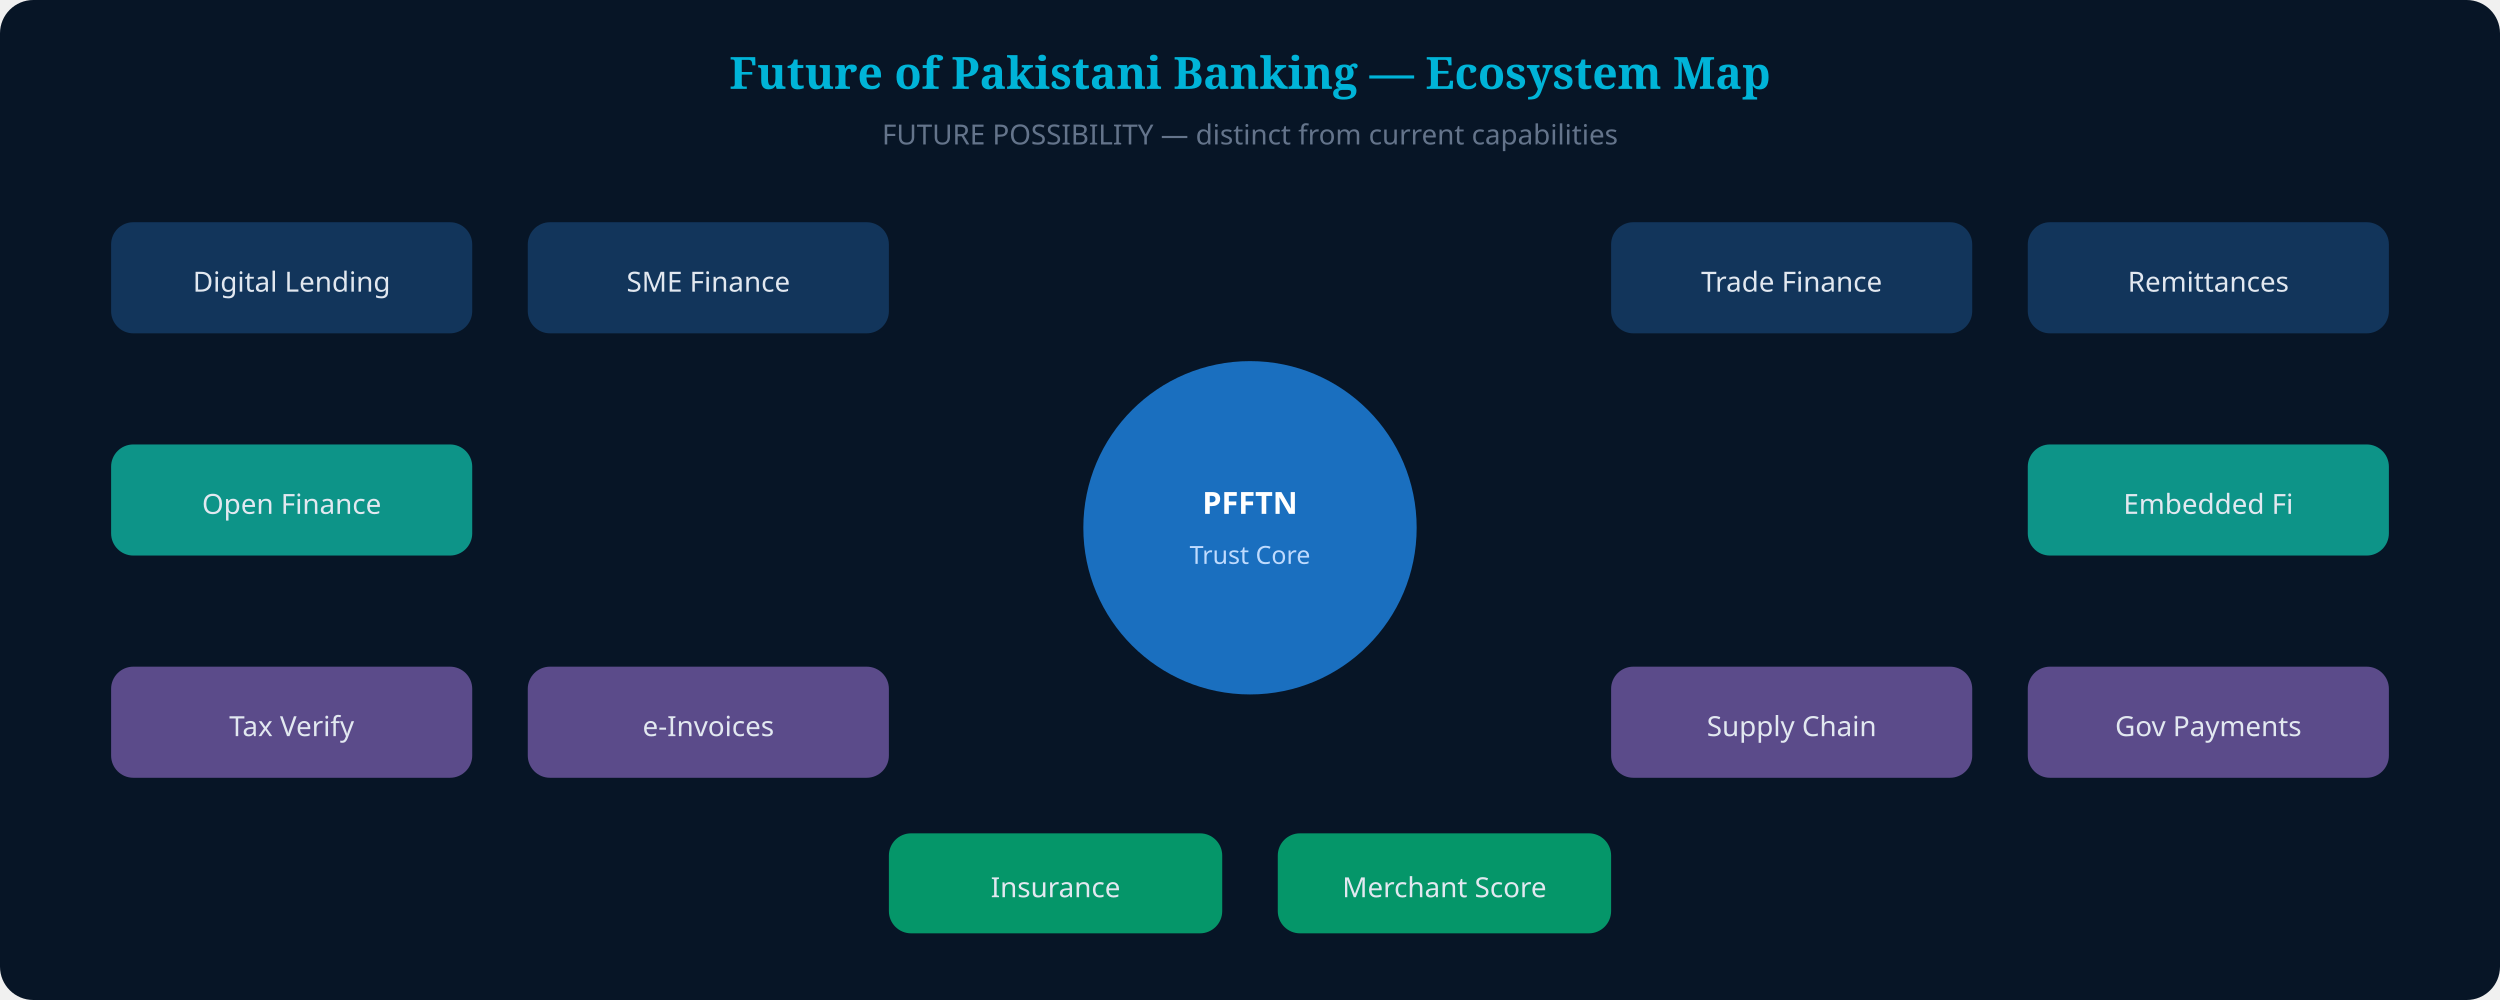
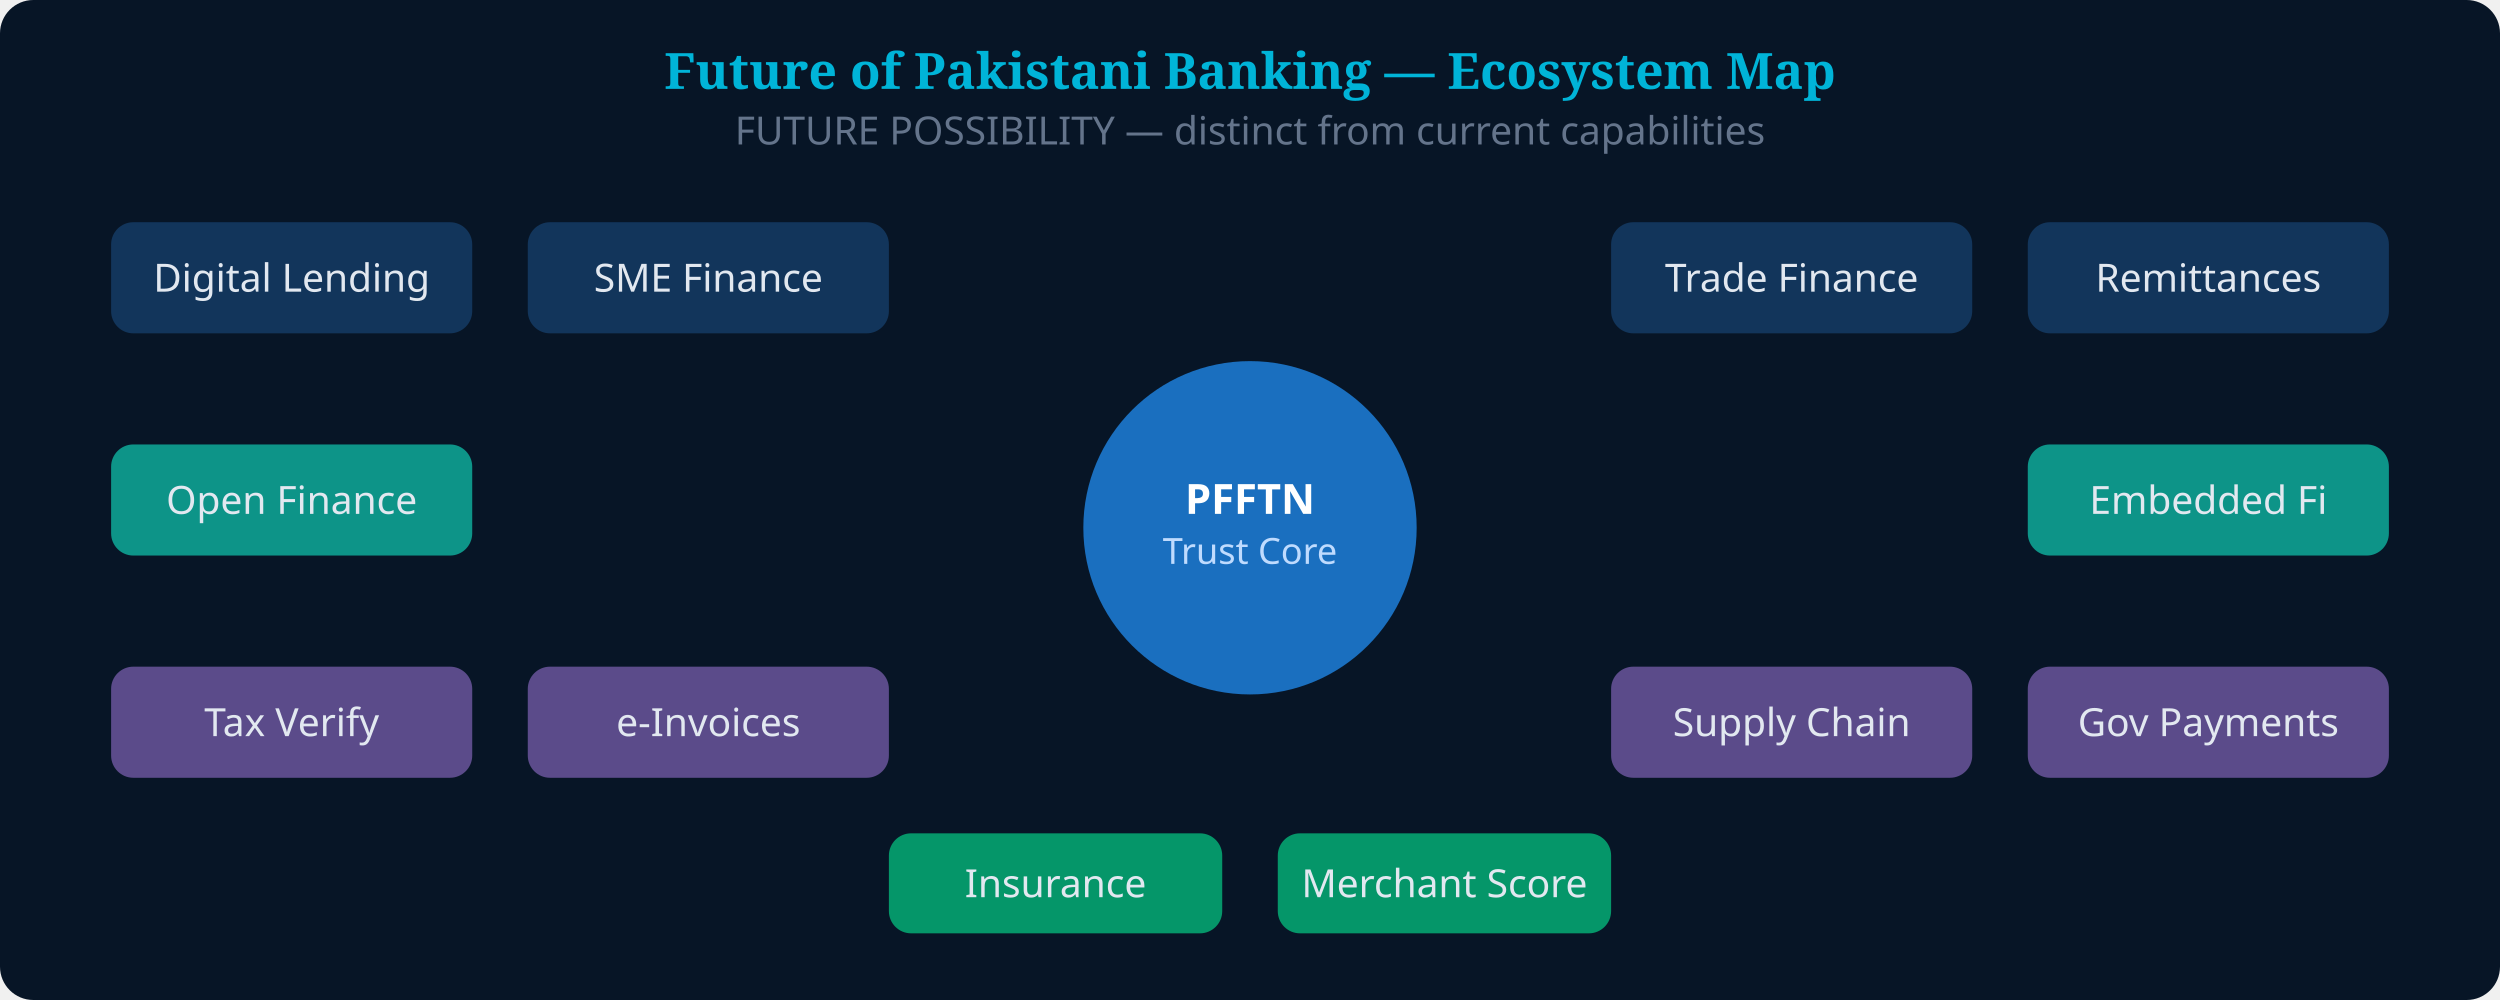
- <svg xmlns="http://www.w3.org/2000/svg" viewBox="0 0 900 360" role="img">
+ <svg xmlns="http://www.w3.org/2000/svg" width="2250" height="900" viewBox="0 0 900 360" role="img">
  <rect width="900" height="360" fill="#071526" rx="12" />
-   <text x="450" y="32" text-anchor="middle" fill="#00B4D8" font-family="Fraunces,Georgia,serif" font-size="16" font-weight="700">Future of Pakistani Banking — Ecosystem Map</text>
-   <text x="450" y="52" text-anchor="middle" fill="#64748B" font-family="DM Sans,sans-serif" font-size="10">FUTURE POSSIBILITY — distinct from current capabilities</text>
+   <text x="450" y="32" text-anchor="middle" fill="#00B4D8" font-family="Fraunces,Georgia,serif" font-size="18" font-weight="700">Future of Pakistani Banking — Ecosystem Map</text>
+   <text x="450" y="52" text-anchor="middle" fill="#64748B" font-family="DM Sans,sans-serif" font-size="14">FUTURE POSSIBILITY — distinct from current capabilities</text>
  <circle cx="450" cy="190" r="60" fill="#1A6FBF" />
-   <text x="450" y="185" text-anchor="middle" fill="#fff" font-family="DM Sans,sans-serif" font-size="11" font-weight="700">PFFTN</text>
-   <text x="450" y="203" text-anchor="middle" fill="#BFDBFE" font-family="DM Sans,sans-serif" font-size="9">Trust Core</text>
-   <g font-family="DM Sans,sans-serif" font-size="10" text-anchor="middle" fill="#E2E8F0">
+   <text x="450" y="185" text-anchor="middle" fill="#fff" font-family="DM Sans,sans-serif" font-size="15" font-weight="700">PFFTN</text>
+   <text x="450" y="203" text-anchor="middle" fill="#BFDBFE" font-family="DM Sans,sans-serif" font-size="13">Trust Core</text>
+   <g font-family="DM Sans,sans-serif" font-size="14" text-anchor="middle" fill="#E2E8F0">
    <rect x="40" y="80" width="130" height="40" rx="8" fill="#12355B" />
    <text x="105" y="105">Digital Lending</text>
    <rect x="190" y="80" width="130" height="40" rx="8" fill="#12355B" />
    <text x="255" y="105">SME Finance</text>
    <rect x="580" y="80" width="130" height="40" rx="8" fill="#12355B" />
    <text x="645" y="105">Trade Finance</text>
    <rect x="730" y="80" width="130" height="40" rx="8" fill="#12355B" />
    <text x="795" y="105">Remittances</text>
    <rect x="40" y="160" width="130" height="40" rx="8" fill="#0D9488" />
    <text x="105" y="185">Open Finance</text>
    <rect x="730" y="160" width="130" height="40" rx="8" fill="#0D9488" />
    <text x="795" y="185">Embedded Fi</text>
    <rect x="40" y="240" width="130" height="40" rx="8" fill="#5B4B8A" />
    <text x="105" y="265">Tax Verify</text>
    <rect x="190" y="240" width="130" height="40" rx="8" fill="#5B4B8A" />
    <text x="255" y="265">e-Invoices</text>
    <rect x="580" y="240" width="130" height="40" rx="8" fill="#5B4B8A" />
    <text x="645" y="265">Supply Chain</text>
    <rect x="730" y="240" width="130" height="40" rx="8" fill="#5B4B8A" />
    <text x="795" y="265">Gov Payments</text>
    <rect x="320" y="300" width="120" height="36" rx="8" fill="#059669" />
    <text x="380" y="323">Insurance</text>
    <rect x="460" y="300" width="120" height="36" rx="8" fill="#059669" />
    <text x="520" y="323">Merchant Score</text>
  </g>
</svg>
